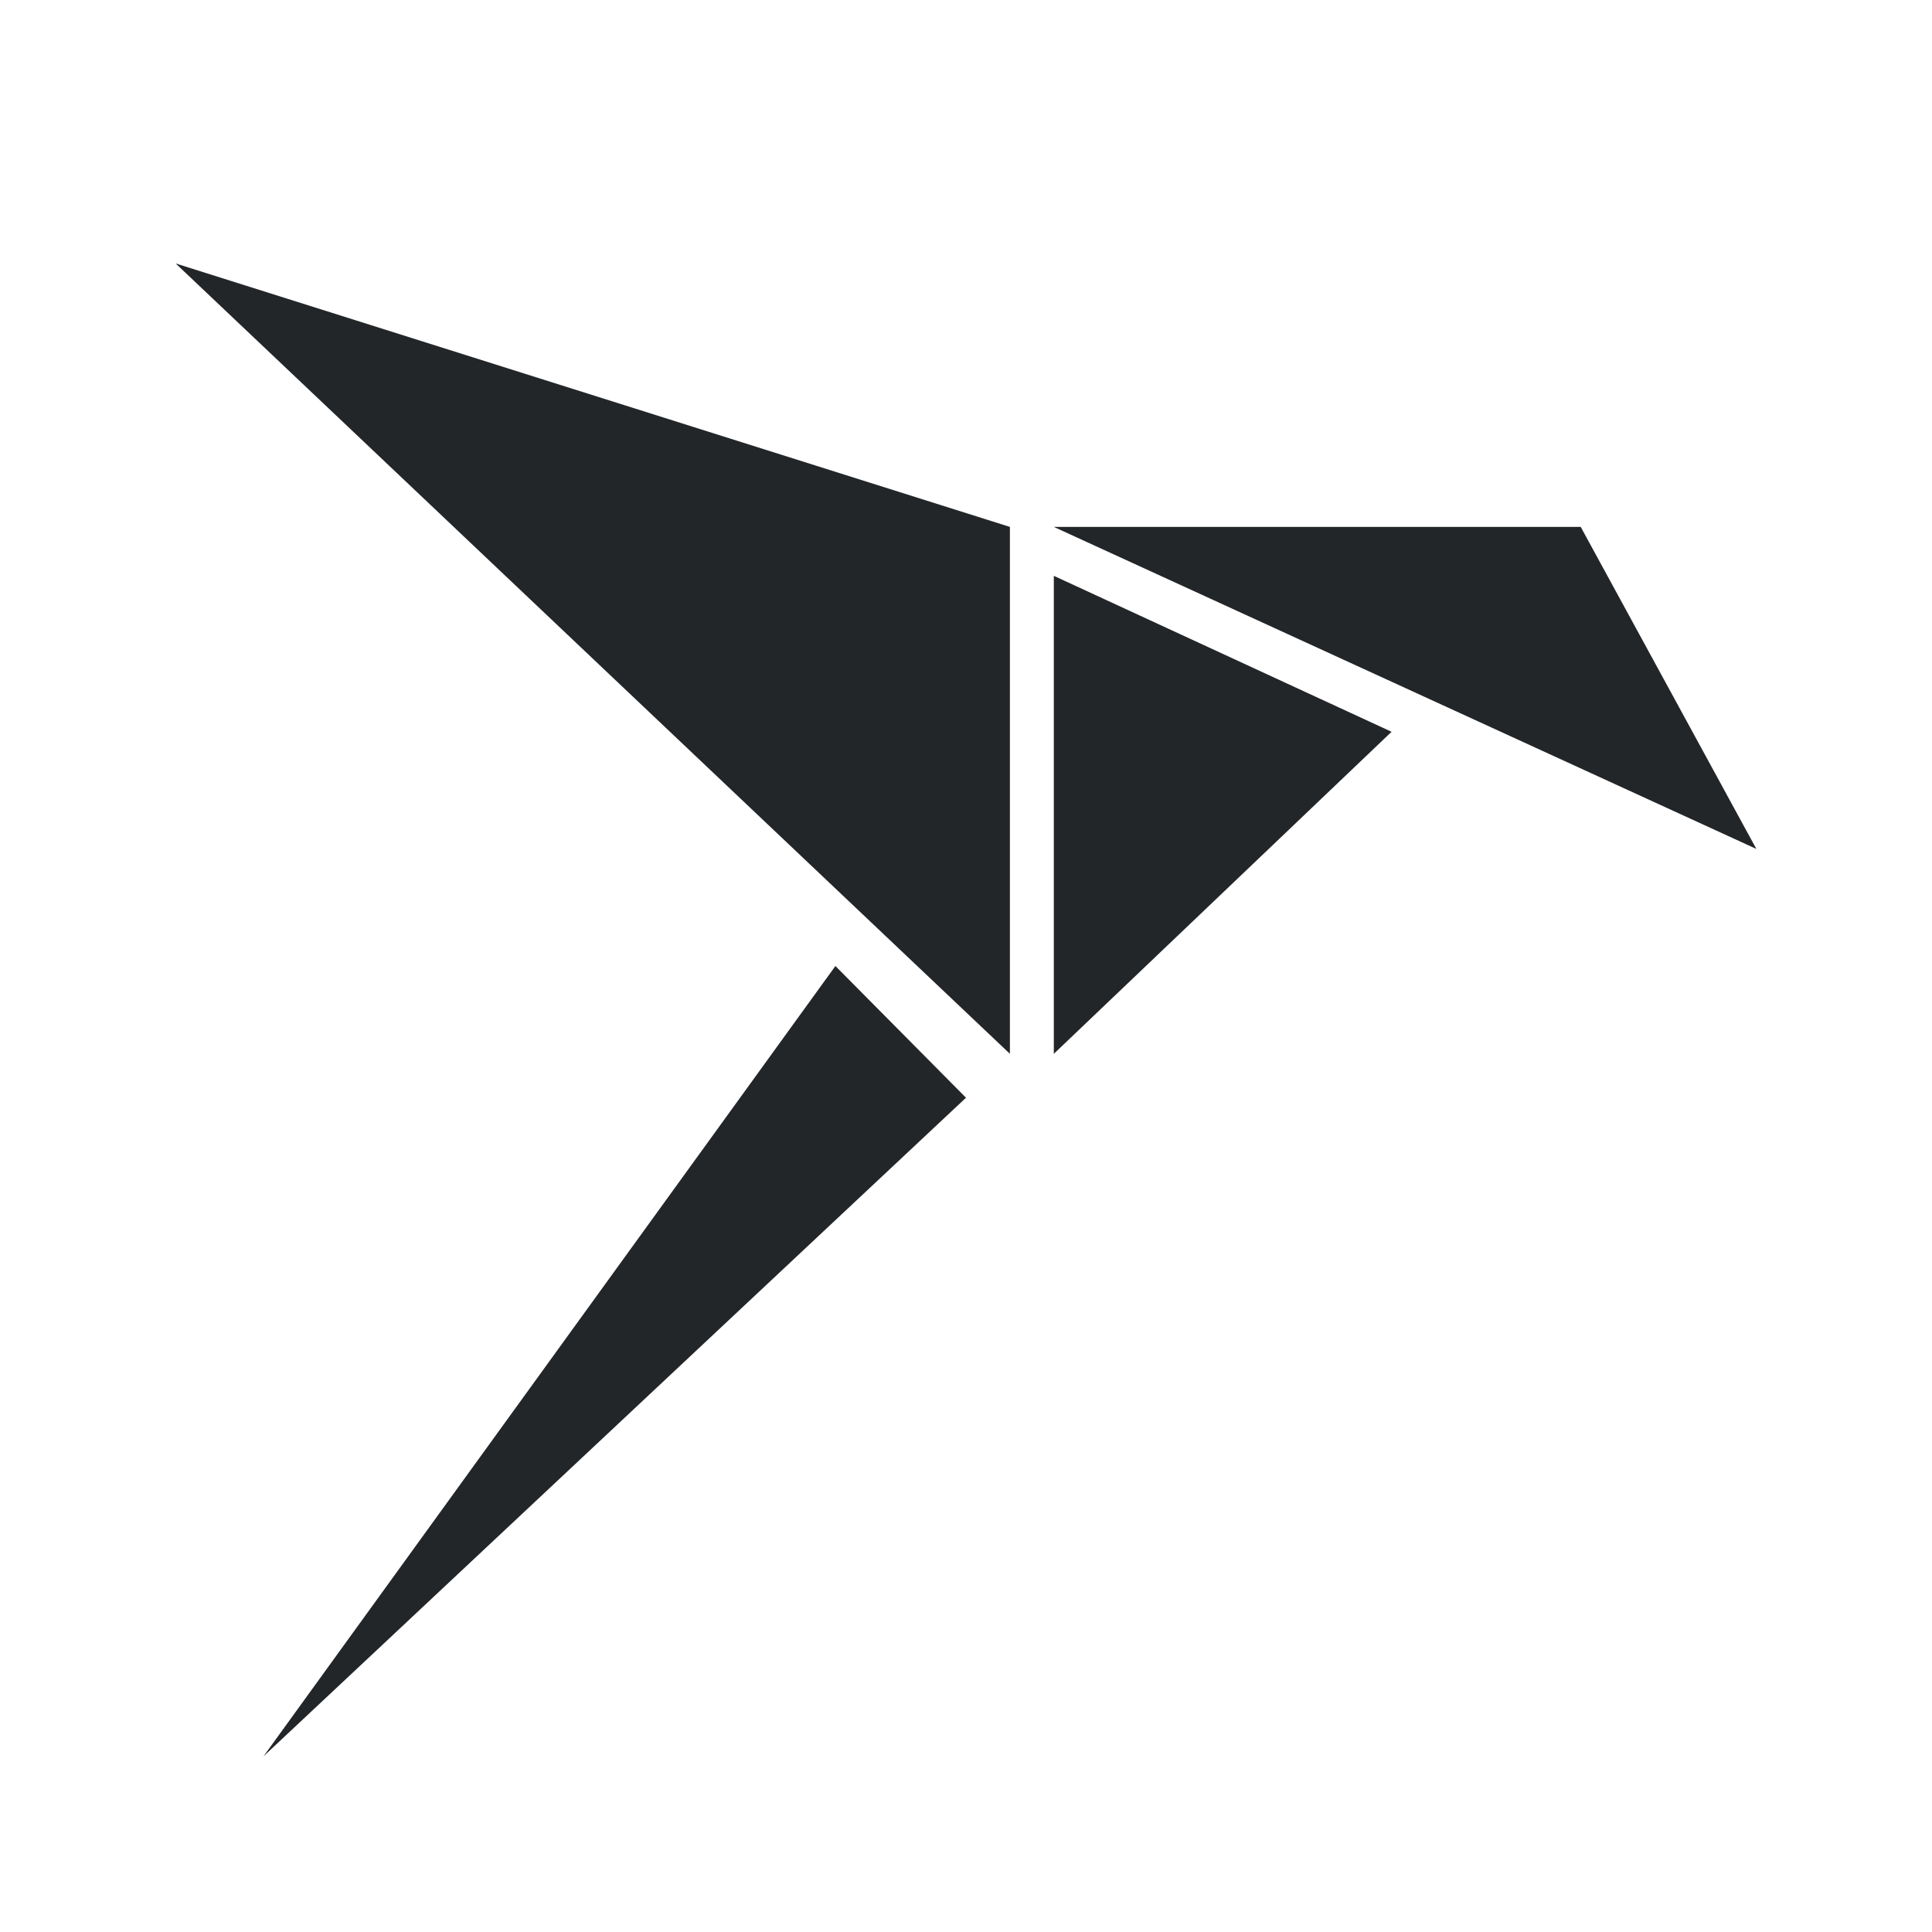
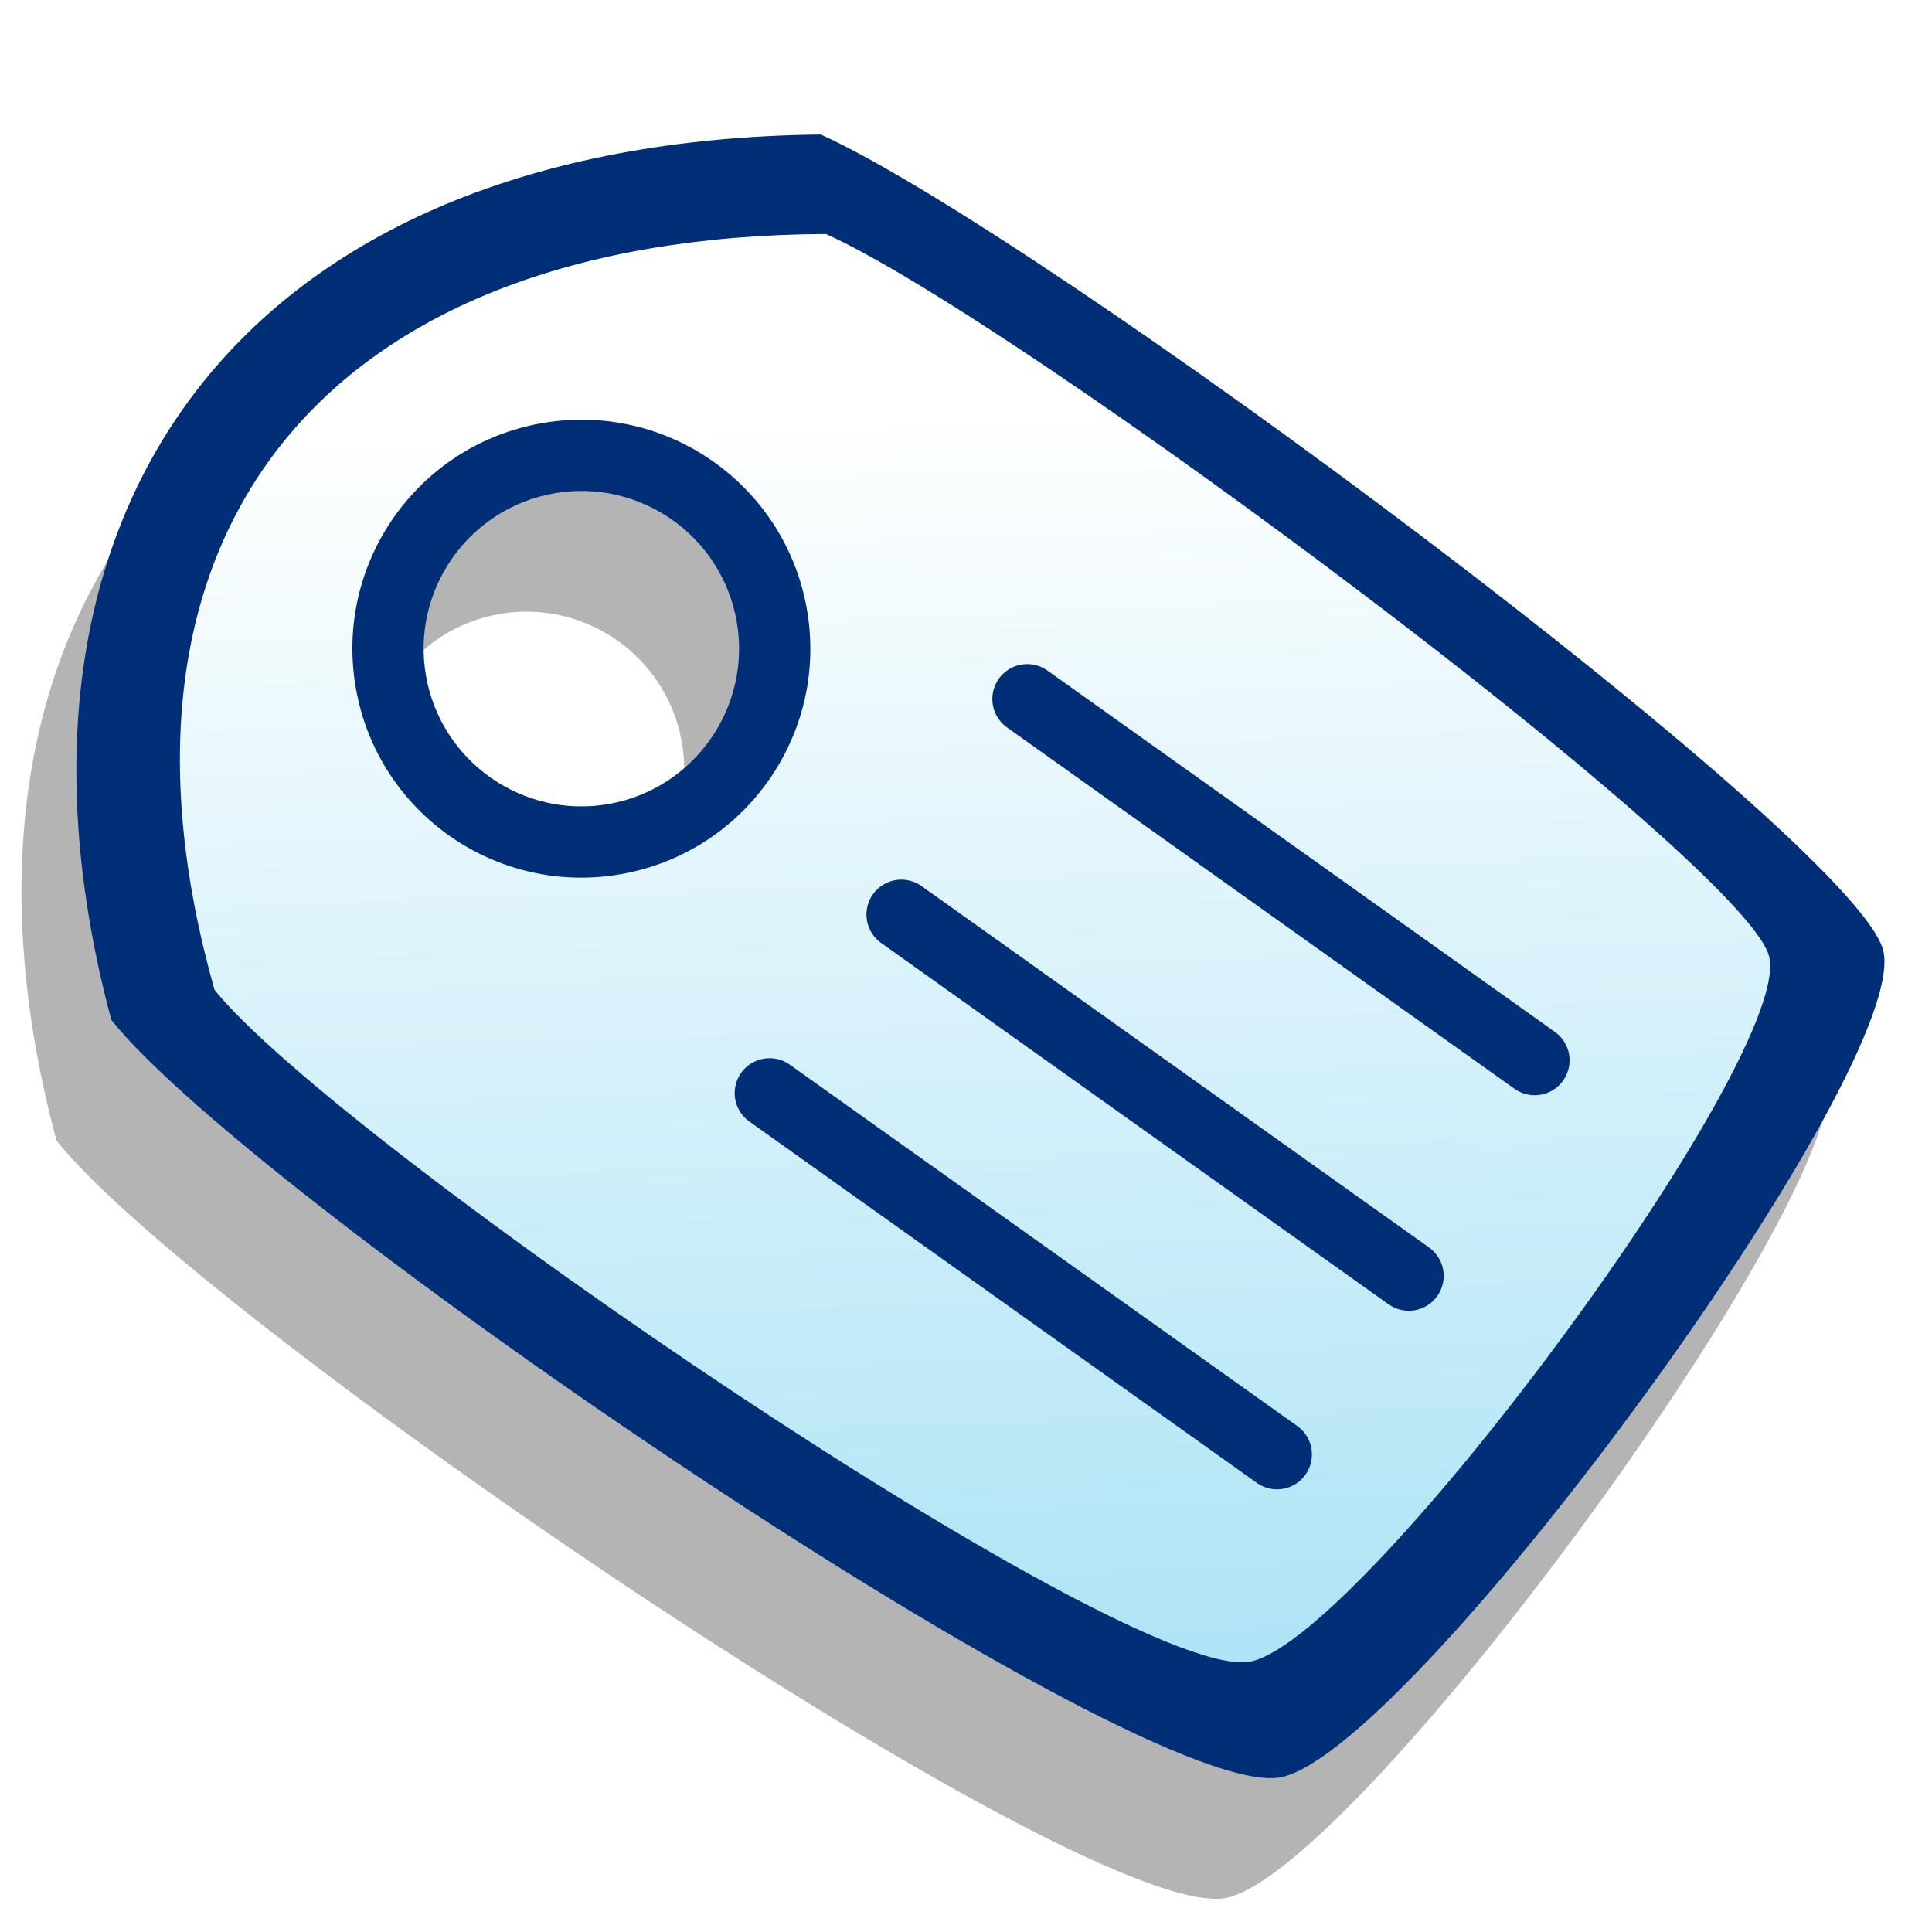
- <svg xmlns="http://www.w3.org/2000/svg" viewBox="0 0 22 22">
-   <defs id="defs3051">
-     <style type="text/css" id="current-color-scheme">
-       .ColorScheme-Text {
-         color:#232629
-       }
-       </style>
+ <svg xmlns="http://www.w3.org/2000/svg" xmlns:xlink="http://www.w3.org/1999/xlink" width="90" height="90" id="svg2" version="1.0">
+   <defs id="defs4">
+     <linearGradient id="linearGradient3234">
+       <stop style="stop-color:#ffffff;stop-opacity:1;" offset="0" id="stop3236" />
+       <stop style="stop-color:#a9e2f5;stop-opacity:1" offset="1" id="stop3238" />
+     </linearGradient>
+     <linearGradient xlink:href="#linearGradient3234" id="linearGradient3240" x1="45.194" y1="30.818" x2="47.24" y2="85.758" gradientUnits="userSpaceOnUse" gradientTransform="matrix(1.130336,0,0,1.130336,-5.66369,-15.99604)" />
  </defs>
-   <path style="fill:currentColor" d="m 2,3 9.5,9 V 6 Z M 12,6 20,9.667 18,6 Z m 0,0.557 V 12 L 15.846,8.333 Z M 9.513,11 3,20 11,12.5 Z" class="ColorScheme-Text" />
+   <g id="layer1">
+     <path id="path3250" d="M 2.631,53.135 C 9.285,61.5 50.905,89.91 57.198,88.396 C 63.492,86.882 86.692,55.137 85.156,49.842 C 83.62,44.546 46.064,16.61 35.682,11.889 C 8.597,12.184 -3.69,29.542 2.631,53.135 z M 23.243,28.607 C 27.234,27.899 31.052,30.567 31.76,34.557 C 32.468,38.548 29.801,42.367 25.81,43.075 C 21.819,43.783 18.001,41.115 17.293,37.124 C 16.585,33.133 19.252,29.315 23.243,28.607 z" style="opacity:1;fill:#000000;fill-opacity:0.294;fill-rule:evenodd;stroke:none;stroke-width:2;stroke-linecap:butt;stroke-linejoin:miter;marker:none;marker-start:none;marker-mid:none;marker-end:none;stroke-miterlimit:20;stroke-dasharray:none;stroke-dashoffset:0;stroke-opacity:1;visibility:visible;display:inline;overflow:visible;enable-background:accumulate" />
+     <path style="opacity:1;fill:#002f77;fill-opacity:1;fill-rule:evenodd;stroke:none;stroke-width:2;stroke-linecap:butt;stroke-linejoin:miter;marker:none;marker-start:none;marker-mid:none;marker-end:none;stroke-miterlimit:20;stroke-dasharray:none;stroke-dashoffset:0;stroke-opacity:1;visibility:visible;display:inline;overflow:visible;enable-background:accumulate" d="M 5.187,47.513 C 11.841,55.877 53.46,84.288 59.754,82.773 C 66.048,81.259 89.248,49.514 87.712,44.219 C 86.176,38.923 48.62,10.987 38.238,6.267 C 11.153,6.561 -1.134,23.919 5.187,47.513 z M 25.799,22.984 C 29.79,22.276 33.608,24.944 34.316,28.934 C 35.024,32.925 32.356,36.744 28.366,37.452 C 24.375,38.16 20.556,35.492 19.848,31.501 C 19.14,27.511 21.808,23.692 25.799,22.984 z" id="path2431" />
+     <path style="opacity:1;fill:url(#linearGradient3240);fill-opacity:1;fill-rule:evenodd;stroke:none;stroke-width:2;stroke-linecap:butt;stroke-linejoin:miter;marker:none;marker-start:none;marker-mid:none;marker-end:none;stroke-miterlimit:20;stroke-dasharray:none;stroke-dashoffset:0;stroke-opacity:1;visibility:visible;display:inline;overflow:visible;enable-background:accumulate" d="M 9.993,46.11 C 15.704,53.228 52.902,78.689 58.317,77.389 C 63.733,76.09 83.713,49.018 82.399,44.508 C 81.086,39.998 47.398,14.908 38.475,10.901 C 15.002,11.012 3.996,24.948 9.993,46.11 z M 25.219,19.717 C 31.019,18.688 36.554,22.555 37.583,28.355 C 38.612,34.155 34.745,39.69 28.945,40.719 C 23.145,41.748 17.61,37.881 16.581,32.081 C 15.552,26.281 19.419,20.746 25.219,19.717 z" id="path2433" />
+     <path style="opacity:1;fill:none;fill-opacity:1;fill-rule:evenodd;stroke:#002f77;stroke-width:3.25;stroke-linecap:round;stroke-linejoin:miter;marker:none;marker-start:none;marker-mid:none;marker-end:none;stroke-miterlimit:20;stroke-dasharray:none;stroke-dashoffset:0;stroke-opacity:1;visibility:visible;display:inline;overflow:visible;enable-background:accumulate" d="M 47.852,32.562 L 71.492,49.395" id="path2444" />
+     <use x="0" y="0" xlink:href="#path2444" id="use3216" transform="translate(-5.864515,10.04057)" width="90" height="90" />
+     <use x="0" y="0" xlink:href="#path2444" id="use3220" transform="translate(-12.0027,18.35856)" width="90" height="90" />
+   </g>
</svg>
